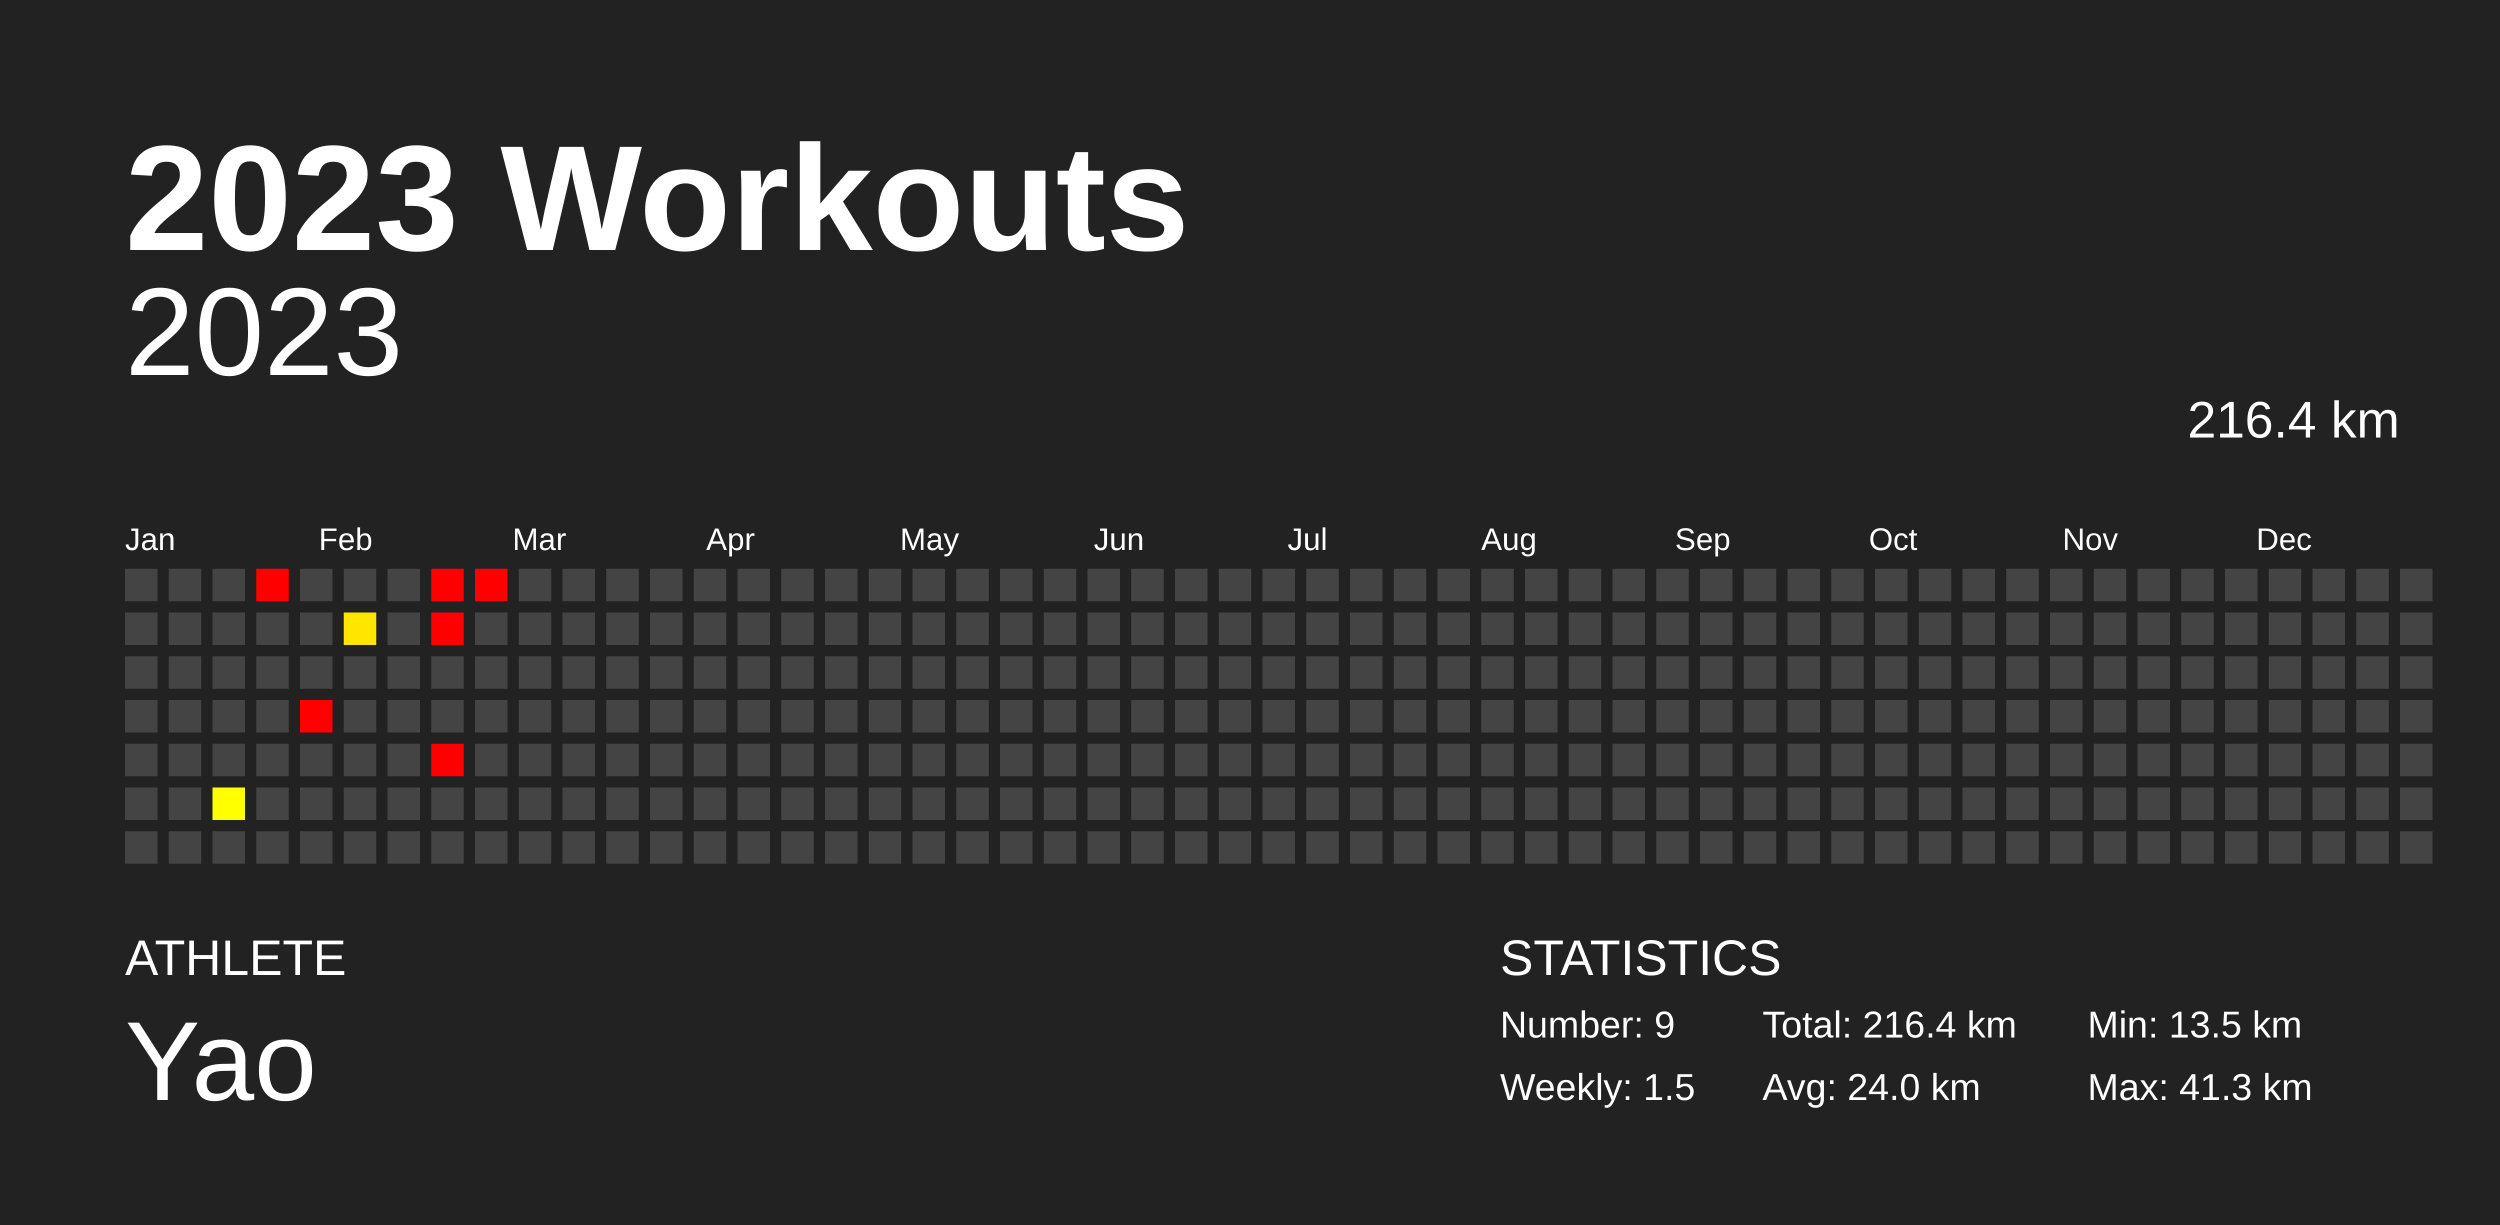
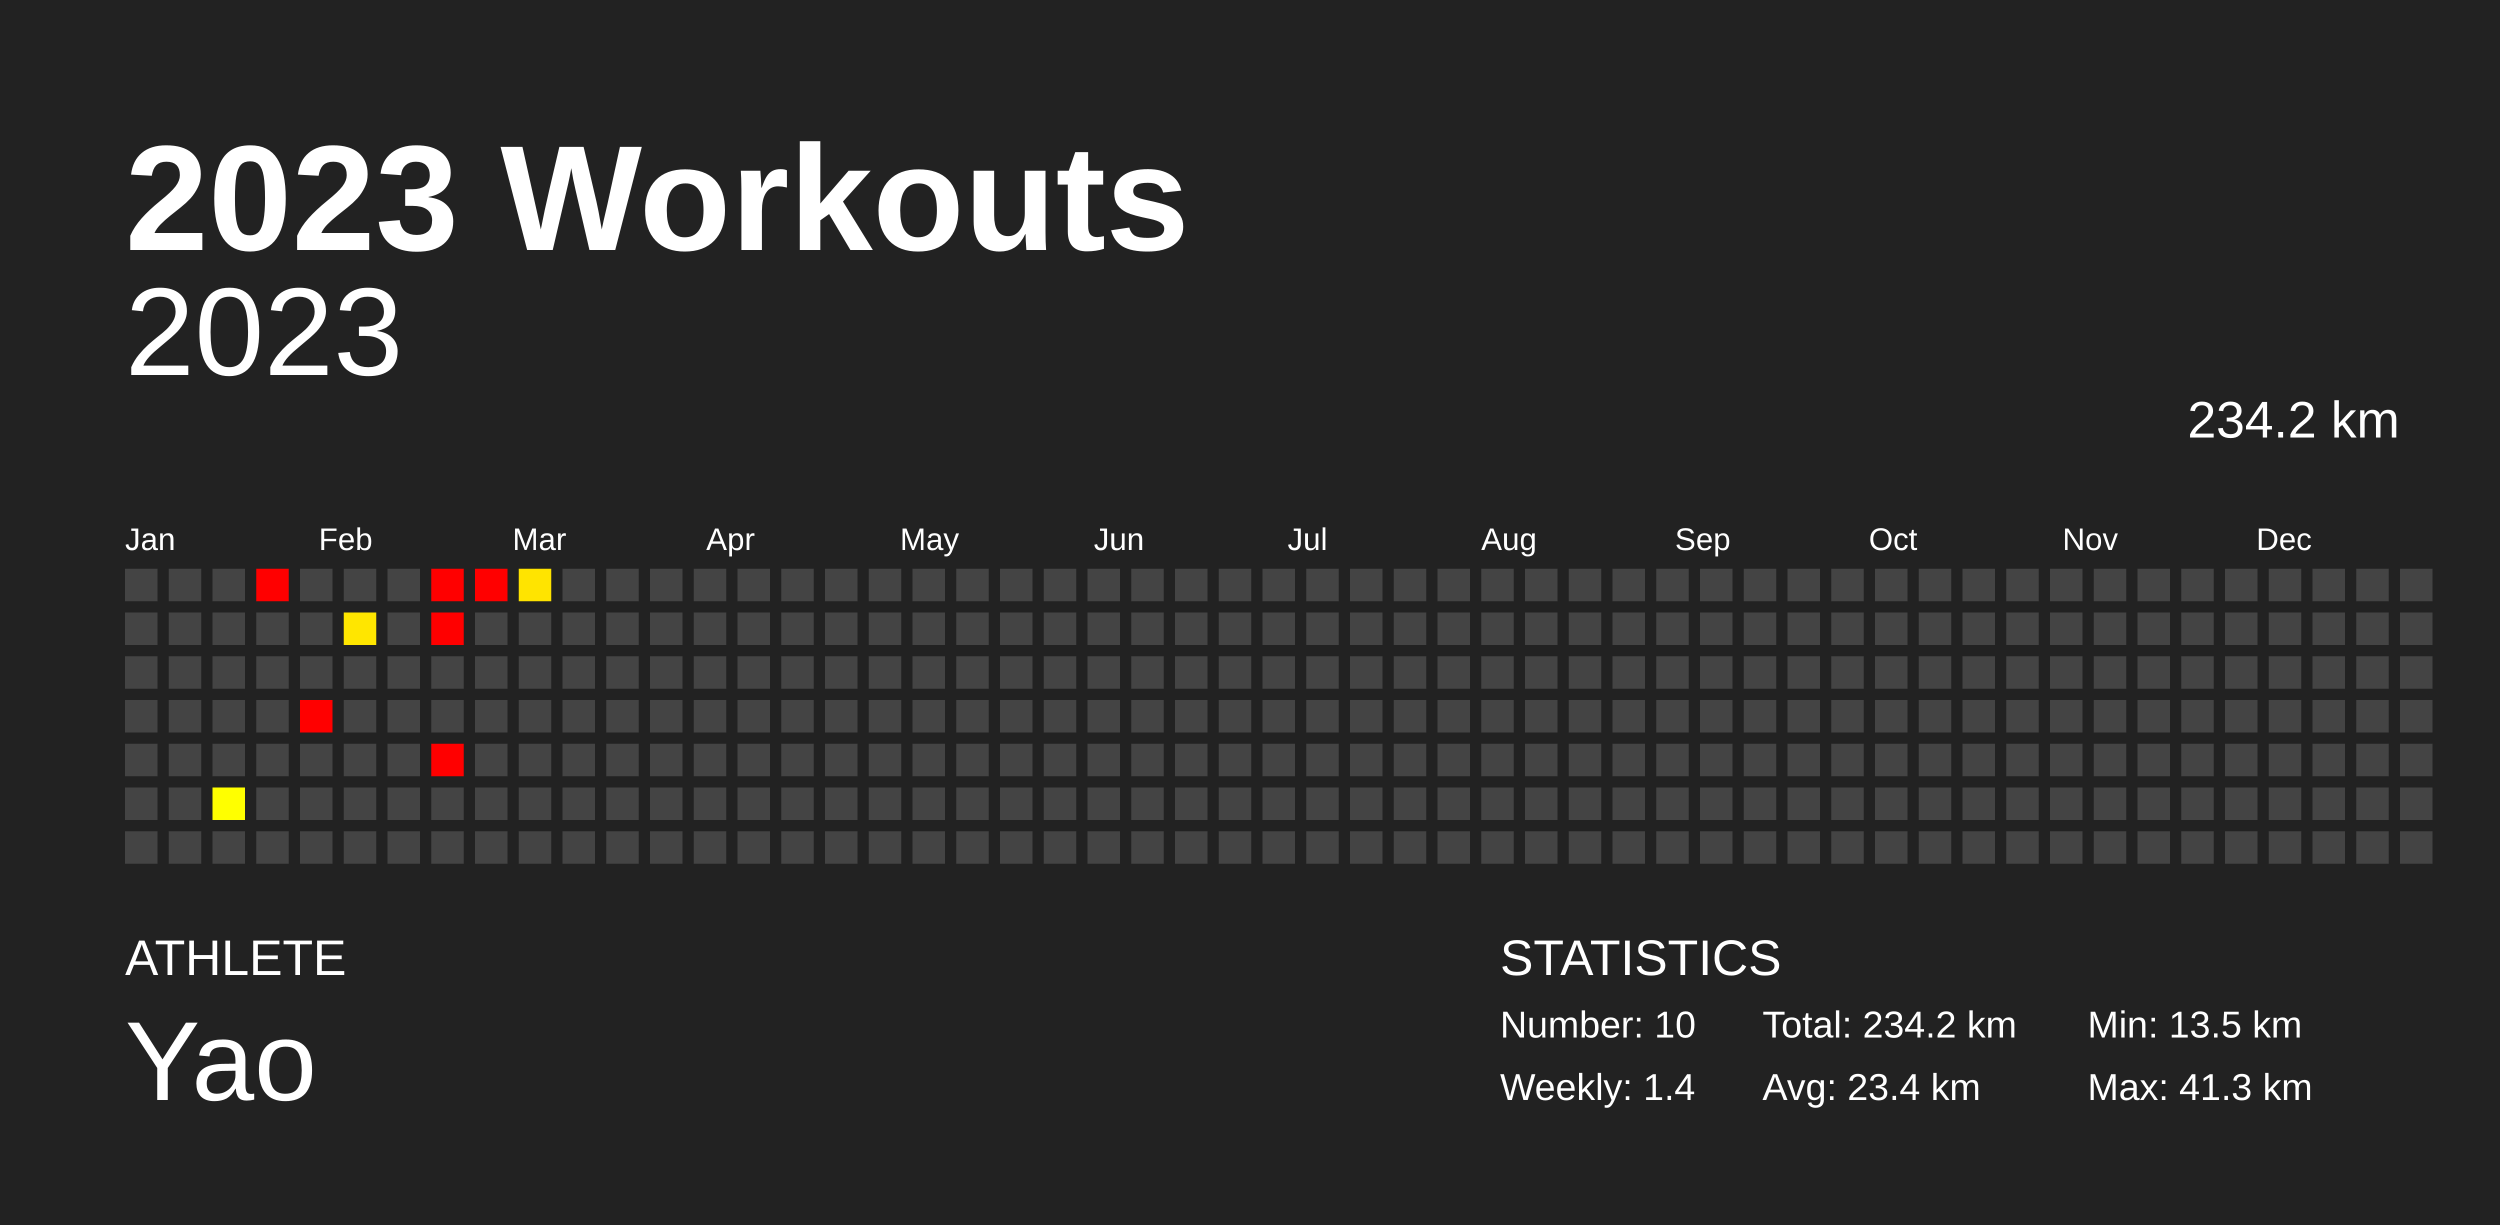
<svg xmlns="http://www.w3.org/2000/svg" baseProfile="full" height="98mm" version="1.1" viewBox="0,0,200,98" width="200mm">
  <defs />
  <rect fill="#222222" height="98" width="200" x="0" y="0" />
  <text fill="#FFFFFF" style="font-size:12px; font-family:Arial; font-weight:bold;" x="10" y="20">2023 Workouts</text>
  <text fill="#FFFFFF" style="font-size:4px; font-family:Arial" x="10" y="78">ATHLETE</text>
  <text fill="#FFFFFF" style="font-size:9px; font-family:Arial" x="10" y="88">Yao</text>
  <text fill="#FFFFFF" style="font-size:4px; font-family:Arial" x="120" y="78">STATISTICS</text>
-   <text fill="#FFFFFF" style="font-size:3px; font-family:Arial" x="120" y="83">Number: 9</text>
-   <text fill="#FFFFFF" style="font-size:3px; font-family:Arial" x="120" y="88">Weekly: 1.5</text>
-   <text fill="#FFFFFF" style="font-size:3px; font-family:Arial" x="141" y="83">Total: 216.4 km</text>
-   <text fill="#FFFFFF" style="font-size:3px; font-family:Arial" x="141" y="88">Avg: 24.0 km</text>
+   <text fill="#FFFFFF" style="font-size:3px; font-family:Arial" x="120" y="83">Number: 10</text>
+   <text fill="#FFFFFF" style="font-size:3px; font-family:Arial" x="120" y="88">Weekly: 1.4</text>
+   <text fill="#FFFFFF" style="font-size:3px; font-family:Arial" x="141" y="83">Total: 234.2 km</text>
+   <text fill="#FFFFFF" style="font-size:3px; font-family:Arial" x="141" y="88">Avg: 23.4 km</text>
  <text fill="#FFFFFF" style="font-size:3px; font-family:Arial" x="167" y="83">Min: 13.5 km</text>
  <text fill="#FFFFFF" style="font-size:3px; font-family:Arial" x="167" y="88">Max: 41.3 km</text>
  <text alignment-baseline="hanging" fill="#FFFFFF" style="font-size:10.0px; font-family:Arial;" x="10" y="30">2023</text>
-   <text alignment-baseline="hanging" fill="#FFFFFF" style="font-size:4.125px; font-family:Arial;" x="175" y="35">216.4 km</text>
+   <text alignment-baseline="hanging" fill="#FFFFFF" style="font-size:4.125px; font-family:Arial;" x="175" y="35">234.2 km</text>
  <text fill="#FFFFFF" style="font-size:2.5px; font-family:Arial" x="10.0" y="44">Jan</text>
  <text fill="#FFFFFF" style="font-size:2.5px; font-family:Arial" x="25.5" y="44">Feb</text>
  <text fill="#FFFFFF" style="font-size:2.5px; font-family:Arial" x="41.0" y="44">Mar</text>
  <text fill="#FFFFFF" style="font-size:2.5px; font-family:Arial" x="56.5" y="44">Apr</text>
  <text fill="#FFFFFF" style="font-size:2.5px; font-family:Arial" x="72.0" y="44">May</text>
  <text fill="#FFFFFF" style="font-size:2.5px; font-family:Arial" x="87.5" y="44">Jun</text>
  <text fill="#FFFFFF" style="font-size:2.5px; font-family:Arial" x="103.0" y="44">Jul</text>
  <text fill="#FFFFFF" style="font-size:2.5px; font-family:Arial" x="118.5" y="44">Aug</text>
  <text fill="#FFFFFF" style="font-size:2.5px; font-family:Arial" x="134.0" y="44">Sep</text>
  <text fill="#FFFFFF" style="font-size:2.5px; font-family:Arial" x="149.5" y="44">Oct</text>
  <text fill="#FFFFFF" style="font-size:2.5px; font-family:Arial" x="165.0" y="44">Nov</text>
  <text fill="#FFFFFF" style="font-size:2.5px; font-family:Arial" x="180.5" y="44">Dec</text>
  <rect fill="#444444" height="2.6" width="2.6" x="10.0" y="45.5" />
  <rect fill="#444444" height="2.6" width="2.6" x="10.0" y="49.0" />
  <rect fill="#444444" height="2.6" width="2.6" x="10.0" y="52.5" />
  <rect fill="#444444" height="2.6" width="2.6" x="10.0" y="56.0" />
  <rect fill="#444444" height="2.6" width="2.6" x="10.0" y="59.5" />
  <rect fill="#444444" height="2.6" width="2.6" x="10.0" y="63.0" />
  <rect fill="#444444" height="2.6" width="2.6" x="10.0" y="66.5" />
  <rect fill="#444444" height="2.6" width="2.6" x="13.5" y="45.5" />
  <rect fill="#444444" height="2.6" width="2.6" x="13.5" y="49.0" />
  <rect fill="#444444" height="2.6" width="2.6" x="13.5" y="52.5" />
  <rect fill="#444444" height="2.6" width="2.6" x="13.5" y="56.0" />
  <rect fill="#444444" height="2.6" width="2.6" x="13.5" y="59.5" />
  <rect fill="#444444" height="2.6" width="2.6" x="13.5" y="63.0" />
  <rect fill="#444444" height="2.6" width="2.6" x="13.5" y="66.5" />
  <rect fill="#444444" height="2.6" width="2.6" x="17.0" y="45.5" />
  <rect fill="#444444" height="2.6" width="2.6" x="17.0" y="49.0" />
  <rect fill="#444444" height="2.6" width="2.6" x="17.0" y="52.5" />
  <rect fill="#444444" height="2.6" width="2.6" x="17.0" y="56.0" />
  <rect fill="#444444" height="2.6" width="2.6" x="17.0" y="59.5" />
  <rect fill="#ffff00" height="2.6" width="2.6" x="17.0" y="63.0" />
  <rect fill="#444444" height="2.6" width="2.6" x="17.0" y="66.5" />
  <rect fill="red" height="2.6" width="2.6" x="20.5" y="45.5" />
  <rect fill="#444444" height="2.6" width="2.6" x="20.5" y="49.0" />
  <rect fill="#444444" height="2.6" width="2.6" x="20.5" y="52.5" />
  <rect fill="#444444" height="2.6" width="2.6" x="20.5" y="56.0" />
  <rect fill="#444444" height="2.6" width="2.6" x="20.5" y="59.5" />
  <rect fill="#444444" height="2.6" width="2.6" x="20.5" y="63.0" />
  <rect fill="#444444" height="2.6" width="2.6" x="20.5" y="66.5" />
  <rect fill="#444444" height="2.6" width="2.6" x="24.0" y="45.5" />
  <rect fill="#444444" height="2.6" width="2.6" x="24.0" y="49.0" />
  <rect fill="#444444" height="2.6" width="2.6" x="24.0" y="52.5" />
  <rect fill="red" height="2.6" width="2.6" x="24.0" y="56.0" />
  <rect fill="#444444" height="2.6" width="2.6" x="24.0" y="59.5" />
  <rect fill="#444444" height="2.6" width="2.6" x="24.0" y="63.0" />
  <rect fill="#444444" height="2.6" width="2.6" x="24.0" y="66.5" />
  <rect fill="#444444" height="2.6" width="2.6" x="27.5" y="45.5" />
  <rect fill="#ffe600" height="2.6" width="2.6" x="27.5" y="49.0" />
  <rect fill="#444444" height="2.6" width="2.6" x="27.5" y="52.5" />
  <rect fill="#444444" height="2.6" width="2.6" x="27.5" y="56.0" />
  <rect fill="#444444" height="2.6" width="2.6" x="27.5" y="59.5" />
  <rect fill="#444444" height="2.6" width="2.6" x="27.5" y="63.0" />
  <rect fill="#444444" height="2.6" width="2.6" x="27.5" y="66.5" />
  <rect fill="#444444" height="2.6" width="2.6" x="31.0" y="45.5" />
  <rect fill="#444444" height="2.6" width="2.6" x="31.0" y="49.0" />
  <rect fill="#444444" height="2.6" width="2.6" x="31.0" y="52.5" />
  <rect fill="#444444" height="2.6" width="2.6" x="31.0" y="56.0" />
  <rect fill="#444444" height="2.6" width="2.6" x="31.0" y="59.5" />
  <rect fill="#444444" height="2.6" width="2.6" x="31.0" y="63.0" />
  <rect fill="#444444" height="2.6" width="2.6" x="31.0" y="66.5" />
  <rect fill="red" height="2.6" width="2.6" x="34.5" y="45.5" />
  <rect fill="red" height="2.6" width="2.6" x="34.5" y="49.0" />
  <rect fill="#444444" height="2.6" width="2.6" x="34.5" y="52.5" />
  <rect fill="#444444" height="2.6" width="2.6" x="34.5" y="56.0" />
  <rect fill="red" height="2.6" width="2.6" x="34.5" y="59.5" />
  <rect fill="#444444" height="2.6" width="2.6" x="34.5" y="63.0" />
  <rect fill="#444444" height="2.6" width="2.6" x="34.5" y="66.5" />
  <rect fill="red" height="2.6" width="2.6" x="38.0" y="45.5" />
  <rect fill="#444444" height="2.6" width="2.6" x="38.0" y="49.0" />
  <rect fill="#444444" height="2.6" width="2.6" x="38.0" y="52.5" />
  <rect fill="#444444" height="2.6" width="2.6" x="38.0" y="56.0" />
  <rect fill="#444444" height="2.6" width="2.6" x="38.0" y="59.5" />
  <rect fill="#444444" height="2.6" width="2.6" x="38.0" y="63.0" />
  <rect fill="#444444" height="2.6" width="2.6" x="38.0" y="66.5" />
-   <rect fill="#444444" height="2.6" width="2.6" x="41.5" y="45.5" />
+   <rect fill="#ffe400" height="2.6" width="2.6" x="41.5" y="45.5" />
  <rect fill="#444444" height="2.6" width="2.6" x="41.5" y="49.0" />
  <rect fill="#444444" height="2.6" width="2.6" x="41.5" y="52.5" />
  <rect fill="#444444" height="2.6" width="2.6" x="41.5" y="56.0" />
  <rect fill="#444444" height="2.6" width="2.6" x="41.5" y="59.5" />
  <rect fill="#444444" height="2.6" width="2.6" x="41.5" y="63.0" />
  <rect fill="#444444" height="2.6" width="2.6" x="41.5" y="66.5" />
  <rect fill="#444444" height="2.6" width="2.6" x="45.0" y="45.5" />
  <rect fill="#444444" height="2.6" width="2.6" x="45.0" y="49.0" />
  <rect fill="#444444" height="2.6" width="2.6" x="45.0" y="52.5" />
  <rect fill="#444444" height="2.6" width="2.6" x="45.0" y="56.0" />
  <rect fill="#444444" height="2.6" width="2.6" x="45.0" y="59.5" />
  <rect fill="#444444" height="2.6" width="2.6" x="45.0" y="63.0" />
  <rect fill="#444444" height="2.6" width="2.6" x="45.0" y="66.5" />
  <rect fill="#444444" height="2.6" width="2.6" x="48.5" y="45.5" />
  <rect fill="#444444" height="2.6" width="2.6" x="48.5" y="49.0" />
  <rect fill="#444444" height="2.6" width="2.6" x="48.5" y="52.5" />
  <rect fill="#444444" height="2.6" width="2.6" x="48.5" y="56.0" />
  <rect fill="#444444" height="2.6" width="2.6" x="48.5" y="59.5" />
  <rect fill="#444444" height="2.6" width="2.6" x="48.5" y="63.0" />
  <rect fill="#444444" height="2.6" width="2.6" x="48.5" y="66.5" />
  <rect fill="#444444" height="2.6" width="2.6" x="52.0" y="45.5" />
  <rect fill="#444444" height="2.6" width="2.6" x="52.0" y="49.0" />
  <rect fill="#444444" height="2.6" width="2.6" x="52.0" y="52.5" />
  <rect fill="#444444" height="2.6" width="2.6" x="52.0" y="56.0" />
  <rect fill="#444444" height="2.6" width="2.6" x="52.0" y="59.5" />
  <rect fill="#444444" height="2.6" width="2.6" x="52.0" y="63.0" />
  <rect fill="#444444" height="2.6" width="2.6" x="52.0" y="66.5" />
  <rect fill="#444444" height="2.6" width="2.6" x="55.5" y="45.5" />
  <rect fill="#444444" height="2.6" width="2.6" x="55.5" y="49.0" />
  <rect fill="#444444" height="2.6" width="2.6" x="55.5" y="52.5" />
  <rect fill="#444444" height="2.6" width="2.6" x="55.5" y="56.0" />
  <rect fill="#444444" height="2.6" width="2.6" x="55.5" y="59.5" />
  <rect fill="#444444" height="2.6" width="2.6" x="55.5" y="63.0" />
  <rect fill="#444444" height="2.6" width="2.6" x="55.5" y="66.5" />
  <rect fill="#444444" height="2.6" width="2.6" x="59.0" y="45.5" />
  <rect fill="#444444" height="2.6" width="2.6" x="59.0" y="49.0" />
  <rect fill="#444444" height="2.6" width="2.6" x="59.0" y="52.5" />
  <rect fill="#444444" height="2.6" width="2.6" x="59.0" y="56.0" />
  <rect fill="#444444" height="2.6" width="2.6" x="59.0" y="59.5" />
  <rect fill="#444444" height="2.6" width="2.6" x="59.0" y="63.0" />
  <rect fill="#444444" height="2.6" width="2.6" x="59.0" y="66.5" />
  <rect fill="#444444" height="2.6" width="2.6" x="62.5" y="45.5" />
  <rect fill="#444444" height="2.6" width="2.6" x="62.5" y="49.0" />
  <rect fill="#444444" height="2.6" width="2.6" x="62.5" y="52.5" />
  <rect fill="#444444" height="2.6" width="2.6" x="62.5" y="56.0" />
  <rect fill="#444444" height="2.6" width="2.6" x="62.5" y="59.5" />
  <rect fill="#444444" height="2.6" width="2.6" x="62.5" y="63.0" />
  <rect fill="#444444" height="2.6" width="2.6" x="62.5" y="66.5" />
  <rect fill="#444444" height="2.6" width="2.6" x="66.0" y="45.5" />
  <rect fill="#444444" height="2.6" width="2.6" x="66.0" y="49.0" />
  <rect fill="#444444" height="2.6" width="2.6" x="66.0" y="52.5" />
  <rect fill="#444444" height="2.6" width="2.6" x="66.0" y="56.0" />
  <rect fill="#444444" height="2.6" width="2.6" x="66.0" y="59.5" />
  <rect fill="#444444" height="2.6" width="2.6" x="66.0" y="63.0" />
  <rect fill="#444444" height="2.6" width="2.6" x="66.0" y="66.5" />
  <rect fill="#444444" height="2.6" width="2.6" x="69.5" y="45.5" />
  <rect fill="#444444" height="2.6" width="2.6" x="69.5" y="49.0" />
  <rect fill="#444444" height="2.6" width="2.6" x="69.5" y="52.5" />
  <rect fill="#444444" height="2.6" width="2.6" x="69.5" y="56.0" />
  <rect fill="#444444" height="2.6" width="2.6" x="69.5" y="59.5" />
  <rect fill="#444444" height="2.6" width="2.6" x="69.5" y="63.0" />
  <rect fill="#444444" height="2.6" width="2.6" x="69.5" y="66.5" />
  <rect fill="#444444" height="2.6" width="2.6" x="73.0" y="45.5" />
  <rect fill="#444444" height="2.6" width="2.6" x="73.0" y="49.0" />
  <rect fill="#444444" height="2.6" width="2.6" x="73.0" y="52.5" />
  <rect fill="#444444" height="2.6" width="2.6" x="73.0" y="56.0" />
  <rect fill="#444444" height="2.6" width="2.6" x="73.0" y="59.5" />
  <rect fill="#444444" height="2.6" width="2.6" x="73.0" y="63.0" />
  <rect fill="#444444" height="2.6" width="2.6" x="73.0" y="66.5" />
  <rect fill="#444444" height="2.6" width="2.6" x="76.5" y="45.5" />
  <rect fill="#444444" height="2.6" width="2.6" x="76.5" y="49.0" />
  <rect fill="#444444" height="2.6" width="2.6" x="76.5" y="52.5" />
  <rect fill="#444444" height="2.6" width="2.6" x="76.5" y="56.0" />
  <rect fill="#444444" height="2.6" width="2.6" x="76.5" y="59.5" />
  <rect fill="#444444" height="2.6" width="2.6" x="76.5" y="63.0" />
  <rect fill="#444444" height="2.6" width="2.6" x="76.5" y="66.5" />
  <rect fill="#444444" height="2.6" width="2.6" x="80.0" y="45.5" />
  <rect fill="#444444" height="2.6" width="2.6" x="80.0" y="49.0" />
  <rect fill="#444444" height="2.6" width="2.6" x="80.0" y="52.5" />
  <rect fill="#444444" height="2.6" width="2.6" x="80.0" y="56.0" />
  <rect fill="#444444" height="2.6" width="2.6" x="80.0" y="59.5" />
  <rect fill="#444444" height="2.6" width="2.6" x="80.0" y="63.0" />
  <rect fill="#444444" height="2.6" width="2.6" x="80.0" y="66.5" />
  <rect fill="#444444" height="2.6" width="2.6" x="83.5" y="45.5" />
  <rect fill="#444444" height="2.6" width="2.6" x="83.5" y="49.0" />
  <rect fill="#444444" height="2.6" width="2.6" x="83.5" y="52.5" />
  <rect fill="#444444" height="2.6" width="2.6" x="83.5" y="56.0" />
  <rect fill="#444444" height="2.6" width="2.6" x="83.5" y="59.5" />
  <rect fill="#444444" height="2.6" width="2.6" x="83.5" y="63.0" />
  <rect fill="#444444" height="2.6" width="2.6" x="83.5" y="66.5" />
  <rect fill="#444444" height="2.6" width="2.6" x="87.0" y="45.5" />
  <rect fill="#444444" height="2.6" width="2.6" x="87.0" y="49.0" />
  <rect fill="#444444" height="2.6" width="2.6" x="87.0" y="52.5" />
  <rect fill="#444444" height="2.6" width="2.6" x="87.0" y="56.0" />
  <rect fill="#444444" height="2.6" width="2.6" x="87.0" y="59.5" />
  <rect fill="#444444" height="2.6" width="2.6" x="87.0" y="63.0" />
  <rect fill="#444444" height="2.6" width="2.6" x="87.0" y="66.5" />
  <rect fill="#444444" height="2.6" width="2.6" x="90.5" y="45.5" />
  <rect fill="#444444" height="2.6" width="2.6" x="90.5" y="49.0" />
  <rect fill="#444444" height="2.6" width="2.6" x="90.5" y="52.5" />
  <rect fill="#444444" height="2.6" width="2.6" x="90.5" y="56.0" />
  <rect fill="#444444" height="2.6" width="2.6" x="90.5" y="59.5" />
  <rect fill="#444444" height="2.6" width="2.6" x="90.5" y="63.0" />
  <rect fill="#444444" height="2.6" width="2.6" x="90.5" y="66.5" />
  <rect fill="#444444" height="2.6" width="2.6" x="94.0" y="45.5" />
  <rect fill="#444444" height="2.6" width="2.6" x="94.0" y="49.0" />
  <rect fill="#444444" height="2.6" width="2.6" x="94.0" y="52.5" />
  <rect fill="#444444" height="2.6" width="2.6" x="94.0" y="56.0" />
  <rect fill="#444444" height="2.6" width="2.6" x="94.0" y="59.5" />
  <rect fill="#444444" height="2.6" width="2.6" x="94.0" y="63.0" />
  <rect fill="#444444" height="2.6" width="2.6" x="94.0" y="66.5" />
  <rect fill="#444444" height="2.6" width="2.6" x="97.5" y="45.5" />
  <rect fill="#444444" height="2.6" width="2.6" x="97.5" y="49.0" />
  <rect fill="#444444" height="2.6" width="2.6" x="97.5" y="52.5" />
  <rect fill="#444444" height="2.6" width="2.6" x="97.5" y="56.0" />
  <rect fill="#444444" height="2.6" width="2.6" x="97.5" y="59.5" />
  <rect fill="#444444" height="2.6" width="2.6" x="97.5" y="63.0" />
  <rect fill="#444444" height="2.6" width="2.6" x="97.5" y="66.5" />
  <rect fill="#444444" height="2.6" width="2.6" x="101.0" y="45.5" />
  <rect fill="#444444" height="2.6" width="2.6" x="101.0" y="49.0" />
  <rect fill="#444444" height="2.6" width="2.6" x="101.0" y="52.5" />
  <rect fill="#444444" height="2.6" width="2.6" x="101.0" y="56.0" />
  <rect fill="#444444" height="2.6" width="2.6" x="101.0" y="59.5" />
  <rect fill="#444444" height="2.6" width="2.6" x="101.0" y="63.0" />
  <rect fill="#444444" height="2.6" width="2.6" x="101.0" y="66.5" />
  <rect fill="#444444" height="2.6" width="2.6" x="104.5" y="45.5" />
  <rect fill="#444444" height="2.6" width="2.6" x="104.5" y="49.0" />
  <rect fill="#444444" height="2.6" width="2.6" x="104.5" y="52.5" />
  <rect fill="#444444" height="2.6" width="2.6" x="104.5" y="56.0" />
  <rect fill="#444444" height="2.6" width="2.6" x="104.5" y="59.5" />
  <rect fill="#444444" height="2.6" width="2.6" x="104.5" y="63.0" />
  <rect fill="#444444" height="2.6" width="2.6" x="104.5" y="66.5" />
  <rect fill="#444444" height="2.6" width="2.6" x="108.0" y="45.5" />
  <rect fill="#444444" height="2.6" width="2.6" x="108.0" y="49.0" />
  <rect fill="#444444" height="2.6" width="2.6" x="108.0" y="52.5" />
  <rect fill="#444444" height="2.6" width="2.6" x="108.0" y="56.0" />
  <rect fill="#444444" height="2.6" width="2.6" x="108.0" y="59.5" />
  <rect fill="#444444" height="2.6" width="2.6" x="108.0" y="63.0" />
  <rect fill="#444444" height="2.6" width="2.6" x="108.0" y="66.5" />
  <rect fill="#444444" height="2.6" width="2.6" x="111.5" y="45.5" />
  <rect fill="#444444" height="2.6" width="2.6" x="111.5" y="49.0" />
  <rect fill="#444444" height="2.6" width="2.6" x="111.5" y="52.5" />
  <rect fill="#444444" height="2.6" width="2.6" x="111.5" y="56.0" />
  <rect fill="#444444" height="2.6" width="2.6" x="111.5" y="59.5" />
  <rect fill="#444444" height="2.6" width="2.6" x="111.5" y="63.0" />
  <rect fill="#444444" height="2.6" width="2.6" x="111.5" y="66.5" />
  <rect fill="#444444" height="2.6" width="2.6" x="115.0" y="45.5" />
  <rect fill="#444444" height="2.6" width="2.6" x="115.0" y="49.0" />
  <rect fill="#444444" height="2.6" width="2.6" x="115.0" y="52.5" />
  <rect fill="#444444" height="2.6" width="2.6" x="115.0" y="56.0" />
  <rect fill="#444444" height="2.6" width="2.6" x="115.0" y="59.5" />
  <rect fill="#444444" height="2.6" width="2.6" x="115.0" y="63.0" />
  <rect fill="#444444" height="2.6" width="2.6" x="115.0" y="66.5" />
  <rect fill="#444444" height="2.6" width="2.6" x="118.5" y="45.5" />
  <rect fill="#444444" height="2.6" width="2.6" x="118.5" y="49.0" />
  <rect fill="#444444" height="2.6" width="2.6" x="118.5" y="52.5" />
  <rect fill="#444444" height="2.6" width="2.6" x="118.5" y="56.0" />
  <rect fill="#444444" height="2.6" width="2.6" x="118.5" y="59.5" />
  <rect fill="#444444" height="2.6" width="2.6" x="118.5" y="63.0" />
  <rect fill="#444444" height="2.6" width="2.6" x="118.5" y="66.5" />
  <rect fill="#444444" height="2.6" width="2.6" x="122.0" y="45.5" />
  <rect fill="#444444" height="2.6" width="2.6" x="122.0" y="49.0" />
  <rect fill="#444444" height="2.6" width="2.6" x="122.0" y="52.5" />
  <rect fill="#444444" height="2.6" width="2.6" x="122.0" y="56.0" />
  <rect fill="#444444" height="2.6" width="2.6" x="122.0" y="59.5" />
  <rect fill="#444444" height="2.6" width="2.6" x="122.0" y="63.0" />
  <rect fill="#444444" height="2.6" width="2.6" x="122.0" y="66.5" />
  <rect fill="#444444" height="2.6" width="2.6" x="125.5" y="45.5" />
  <rect fill="#444444" height="2.6" width="2.6" x="125.5" y="49.0" />
  <rect fill="#444444" height="2.6" width="2.6" x="125.5" y="52.5" />
  <rect fill="#444444" height="2.6" width="2.6" x="125.5" y="56.0" />
  <rect fill="#444444" height="2.6" width="2.6" x="125.5" y="59.5" />
  <rect fill="#444444" height="2.6" width="2.6" x="125.5" y="63.0" />
  <rect fill="#444444" height="2.6" width="2.6" x="125.5" y="66.5" />
  <rect fill="#444444" height="2.6" width="2.6" x="129.0" y="45.5" />
  <rect fill="#444444" height="2.6" width="2.6" x="129.0" y="49.0" />
  <rect fill="#444444" height="2.6" width="2.6" x="129.0" y="52.5" />
  <rect fill="#444444" height="2.6" width="2.6" x="129.0" y="56.0" />
  <rect fill="#444444" height="2.6" width="2.6" x="129.0" y="59.5" />
  <rect fill="#444444" height="2.6" width="2.6" x="129.0" y="63.0" />
  <rect fill="#444444" height="2.6" width="2.6" x="129.0" y="66.5" />
  <rect fill="#444444" height="2.6" width="2.6" x="132.5" y="45.5" />
  <rect fill="#444444" height="2.6" width="2.6" x="132.5" y="49.0" />
  <rect fill="#444444" height="2.6" width="2.6" x="132.5" y="52.5" />
  <rect fill="#444444" height="2.6" width="2.6" x="132.5" y="56.0" />
  <rect fill="#444444" height="2.6" width="2.6" x="132.5" y="59.5" />
  <rect fill="#444444" height="2.6" width="2.6" x="132.5" y="63.0" />
  <rect fill="#444444" height="2.6" width="2.6" x="132.5" y="66.5" />
  <rect fill="#444444" height="2.6" width="2.6" x="136.0" y="45.5" />
  <rect fill="#444444" height="2.6" width="2.6" x="136.0" y="49.0" />
  <rect fill="#444444" height="2.6" width="2.6" x="136.0" y="52.5" />
  <rect fill="#444444" height="2.6" width="2.6" x="136.0" y="56.0" />
  <rect fill="#444444" height="2.6" width="2.6" x="136.0" y="59.5" />
  <rect fill="#444444" height="2.6" width="2.6" x="136.0" y="63.0" />
  <rect fill="#444444" height="2.6" width="2.6" x="136.0" y="66.5" />
  <rect fill="#444444" height="2.6" width="2.6" x="139.5" y="45.5" />
  <rect fill="#444444" height="2.6" width="2.6" x="139.5" y="49.0" />
  <rect fill="#444444" height="2.6" width="2.6" x="139.5" y="52.5" />
  <rect fill="#444444" height="2.6" width="2.6" x="139.5" y="56.0" />
  <rect fill="#444444" height="2.6" width="2.6" x="139.5" y="59.5" />
  <rect fill="#444444" height="2.6" width="2.6" x="139.5" y="63.0" />
  <rect fill="#444444" height="2.6" width="2.6" x="139.5" y="66.5" />
  <rect fill="#444444" height="2.6" width="2.6" x="143.0" y="45.5" />
  <rect fill="#444444" height="2.6" width="2.6" x="143.0" y="49.0" />
  <rect fill="#444444" height="2.6" width="2.6" x="143.0" y="52.5" />
  <rect fill="#444444" height="2.6" width="2.6" x="143.0" y="56.0" />
  <rect fill="#444444" height="2.6" width="2.6" x="143.0" y="59.5" />
  <rect fill="#444444" height="2.6" width="2.6" x="143.0" y="63.0" />
  <rect fill="#444444" height="2.6" width="2.6" x="143.0" y="66.5" />
  <rect fill="#444444" height="2.6" width="2.6" x="146.5" y="45.5" />
  <rect fill="#444444" height="2.6" width="2.6" x="146.5" y="49.0" />
  <rect fill="#444444" height="2.6" width="2.6" x="146.5" y="52.5" />
  <rect fill="#444444" height="2.6" width="2.6" x="146.5" y="56.0" />
  <rect fill="#444444" height="2.6" width="2.6" x="146.5" y="59.5" />
  <rect fill="#444444" height="2.6" width="2.6" x="146.5" y="63.0" />
  <rect fill="#444444" height="2.6" width="2.6" x="146.5" y="66.5" />
  <rect fill="#444444" height="2.6" width="2.6" x="150.0" y="45.5" />
  <rect fill="#444444" height="2.6" width="2.6" x="150.0" y="49.0" />
  <rect fill="#444444" height="2.6" width="2.6" x="150.0" y="52.5" />
  <rect fill="#444444" height="2.6" width="2.6" x="150.0" y="56.0" />
  <rect fill="#444444" height="2.6" width="2.6" x="150.0" y="59.5" />
  <rect fill="#444444" height="2.6" width="2.6" x="150.0" y="63.0" />
  <rect fill="#444444" height="2.6" width="2.6" x="150.0" y="66.5" />
  <rect fill="#444444" height="2.6" width="2.6" x="153.5" y="45.5" />
  <rect fill="#444444" height="2.6" width="2.6" x="153.5" y="49.0" />
  <rect fill="#444444" height="2.6" width="2.6" x="153.5" y="52.5" />
  <rect fill="#444444" height="2.6" width="2.6" x="153.5" y="56.0" />
  <rect fill="#444444" height="2.6" width="2.6" x="153.5" y="59.5" />
  <rect fill="#444444" height="2.6" width="2.6" x="153.5" y="63.0" />
  <rect fill="#444444" height="2.6" width="2.6" x="153.5" y="66.5" />
  <rect fill="#444444" height="2.6" width="2.6" x="157.0" y="45.5" />
  <rect fill="#444444" height="2.6" width="2.6" x="157.0" y="49.0" />
  <rect fill="#444444" height="2.6" width="2.6" x="157.0" y="52.5" />
  <rect fill="#444444" height="2.6" width="2.6" x="157.0" y="56.0" />
  <rect fill="#444444" height="2.6" width="2.6" x="157.0" y="59.5" />
  <rect fill="#444444" height="2.6" width="2.6" x="157.0" y="63.0" />
  <rect fill="#444444" height="2.6" width="2.6" x="157.0" y="66.5" />
  <rect fill="#444444" height="2.6" width="2.6" x="160.5" y="45.5" />
  <rect fill="#444444" height="2.6" width="2.6" x="160.5" y="49.0" />
  <rect fill="#444444" height="2.6" width="2.6" x="160.5" y="52.5" />
  <rect fill="#444444" height="2.6" width="2.6" x="160.5" y="56.0" />
  <rect fill="#444444" height="2.6" width="2.6" x="160.5" y="59.5" />
  <rect fill="#444444" height="2.6" width="2.6" x="160.5" y="63.0" />
  <rect fill="#444444" height="2.6" width="2.6" x="160.5" y="66.5" />
  <rect fill="#444444" height="2.6" width="2.6" x="164.0" y="45.5" />
  <rect fill="#444444" height="2.6" width="2.6" x="164.0" y="49.0" />
  <rect fill="#444444" height="2.6" width="2.6" x="164.0" y="52.5" />
  <rect fill="#444444" height="2.6" width="2.6" x="164.0" y="56.0" />
  <rect fill="#444444" height="2.6" width="2.6" x="164.0" y="59.5" />
  <rect fill="#444444" height="2.6" width="2.6" x="164.0" y="63.0" />
  <rect fill="#444444" height="2.6" width="2.6" x="164.0" y="66.5" />
  <rect fill="#444444" height="2.6" width="2.6" x="167.5" y="45.5" />
  <rect fill="#444444" height="2.6" width="2.6" x="167.5" y="49.0" />
  <rect fill="#444444" height="2.6" width="2.6" x="167.5" y="52.5" />
  <rect fill="#444444" height="2.6" width="2.6" x="167.5" y="56.0" />
  <rect fill="#444444" height="2.6" width="2.6" x="167.5" y="59.5" />
  <rect fill="#444444" height="2.6" width="2.6" x="167.5" y="63.0" />
  <rect fill="#444444" height="2.6" width="2.6" x="167.5" y="66.5" />
  <rect fill="#444444" height="2.6" width="2.6" x="171.0" y="45.5" />
  <rect fill="#444444" height="2.6" width="2.6" x="171.0" y="49.0" />
  <rect fill="#444444" height="2.6" width="2.6" x="171.0" y="52.5" />
  <rect fill="#444444" height="2.6" width="2.6" x="171.0" y="56.0" />
  <rect fill="#444444" height="2.6" width="2.6" x="171.0" y="59.5" />
  <rect fill="#444444" height="2.6" width="2.6" x="171.0" y="63.0" />
  <rect fill="#444444" height="2.6" width="2.6" x="171.0" y="66.5" />
  <rect fill="#444444" height="2.6" width="2.6" x="174.5" y="45.5" />
  <rect fill="#444444" height="2.6" width="2.6" x="174.5" y="49.0" />
  <rect fill="#444444" height="2.6" width="2.6" x="174.5" y="52.5" />
  <rect fill="#444444" height="2.6" width="2.6" x="174.5" y="56.0" />
  <rect fill="#444444" height="2.6" width="2.6" x="174.5" y="59.5" />
  <rect fill="#444444" height="2.6" width="2.6" x="174.5" y="63.0" />
  <rect fill="#444444" height="2.6" width="2.6" x="174.5" y="66.5" />
  <rect fill="#444444" height="2.6" width="2.6" x="178.0" y="45.5" />
  <rect fill="#444444" height="2.6" width="2.6" x="178.0" y="49.0" />
  <rect fill="#444444" height="2.6" width="2.6" x="178.0" y="52.5" />
  <rect fill="#444444" height="2.6" width="2.6" x="178.0" y="56.0" />
  <rect fill="#444444" height="2.6" width="2.6" x="178.0" y="59.5" />
  <rect fill="#444444" height="2.6" width="2.6" x="178.0" y="63.0" />
  <rect fill="#444444" height="2.6" width="2.6" x="178.0" y="66.5" />
  <rect fill="#444444" height="2.6" width="2.6" x="181.5" y="45.5" />
  <rect fill="#444444" height="2.6" width="2.6" x="181.5" y="49.0" />
  <rect fill="#444444" height="2.6" width="2.6" x="181.5" y="52.5" />
  <rect fill="#444444" height="2.6" width="2.6" x="181.5" y="56.0" />
  <rect fill="#444444" height="2.6" width="2.6" x="181.5" y="59.5" />
  <rect fill="#444444" height="2.6" width="2.6" x="181.5" y="63.0" />
  <rect fill="#444444" height="2.6" width="2.6" x="181.5" y="66.5" />
  <rect fill="#444444" height="2.6" width="2.6" x="185.0" y="45.5" />
  <rect fill="#444444" height="2.6" width="2.6" x="185.0" y="49.0" />
  <rect fill="#444444" height="2.6" width="2.6" x="185.0" y="52.5" />
  <rect fill="#444444" height="2.6" width="2.6" x="185.0" y="56.0" />
  <rect fill="#444444" height="2.6" width="2.6" x="185.0" y="59.5" />
  <rect fill="#444444" height="2.6" width="2.6" x="185.0" y="63.0" />
  <rect fill="#444444" height="2.6" width="2.6" x="185.0" y="66.5" />
  <rect fill="#444444" height="2.6" width="2.6" x="188.5" y="45.5" />
  <rect fill="#444444" height="2.6" width="2.6" x="188.5" y="49.0" />
  <rect fill="#444444" height="2.6" width="2.6" x="188.5" y="52.5" />
  <rect fill="#444444" height="2.6" width="2.6" x="188.5" y="56.0" />
  <rect fill="#444444" height="2.6" width="2.6" x="188.5" y="59.5" />
  <rect fill="#444444" height="2.6" width="2.6" x="188.5" y="63.0" />
  <rect fill="#444444" height="2.6" width="2.6" x="188.5" y="66.5" />
  <rect fill="#444444" height="2.6" width="2.6" x="192.0" y="45.5" />
  <rect fill="#444444" height="2.6" width="2.6" x="192.0" y="49.0" />
  <rect fill="#444444" height="2.6" width="2.6" x="192.0" y="52.5" />
  <rect fill="#444444" height="2.6" width="2.6" x="192.0" y="56.0" />
  <rect fill="#444444" height="2.6" width="2.6" x="192.0" y="59.5" />
  <rect fill="#444444" height="2.6" width="2.6" x="192.0" y="63.0" />
  <rect fill="#444444" height="2.6" width="2.6" x="192.0" y="66.5" />
</svg>
